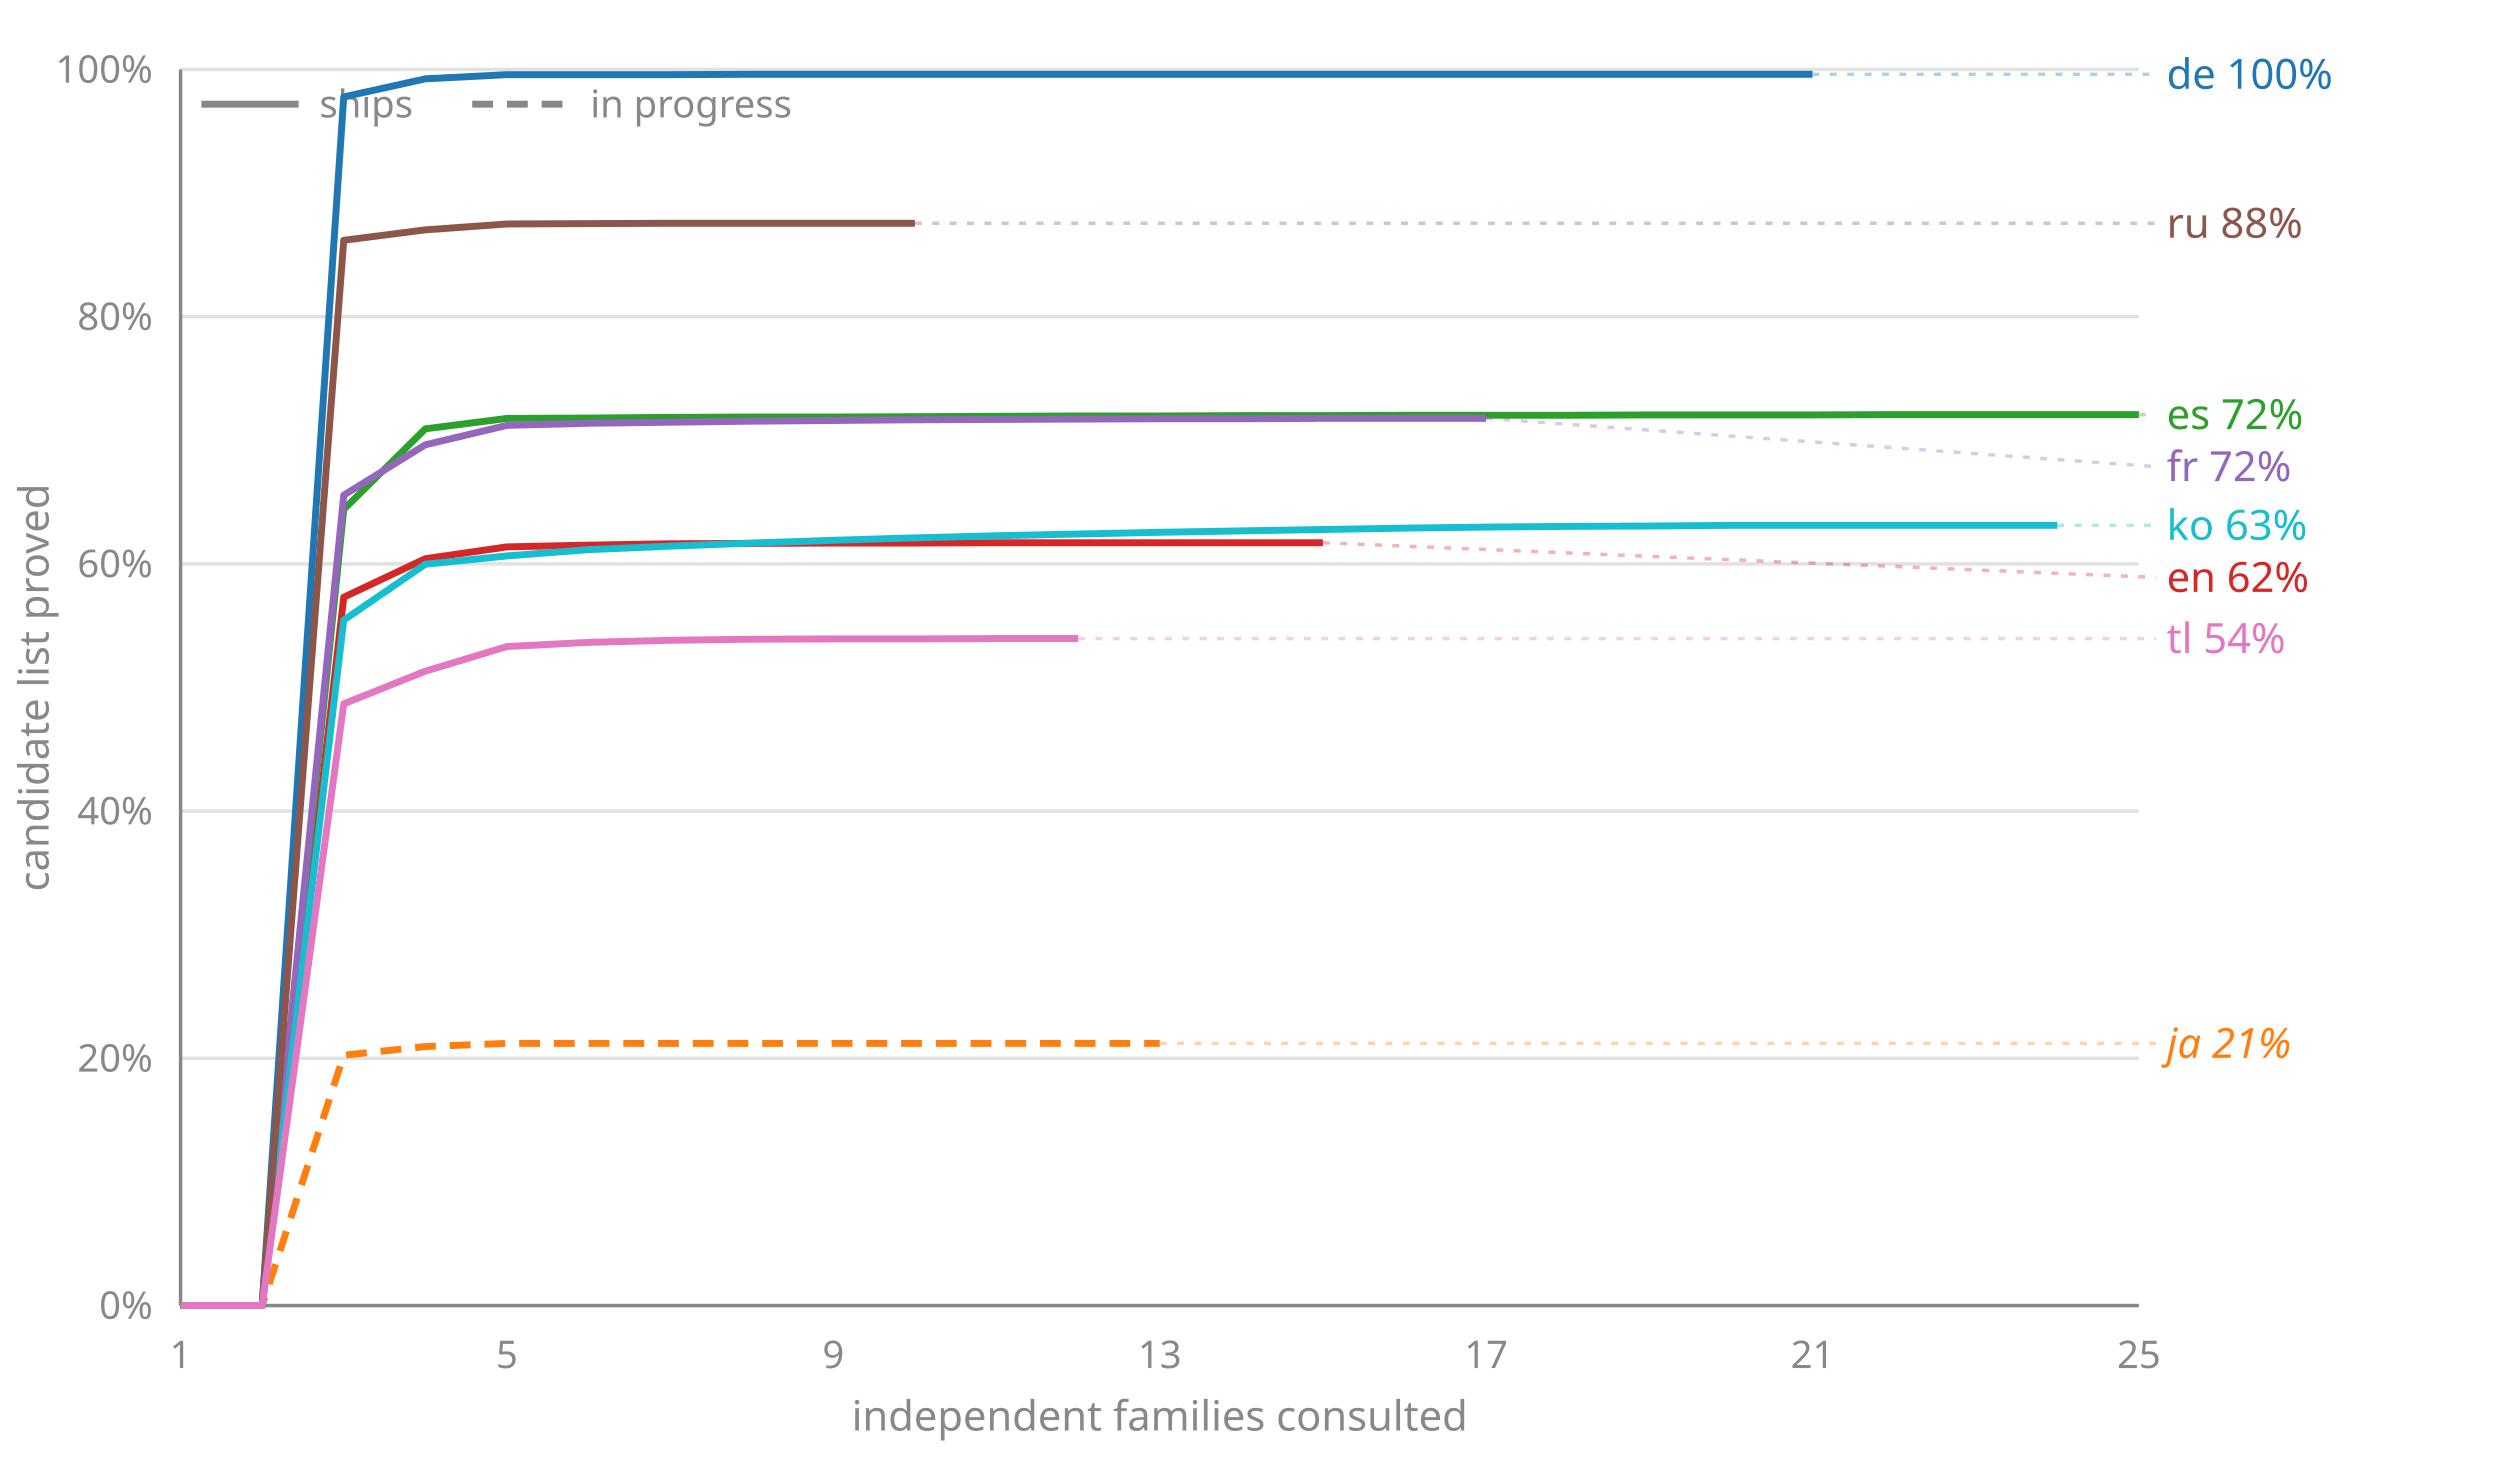
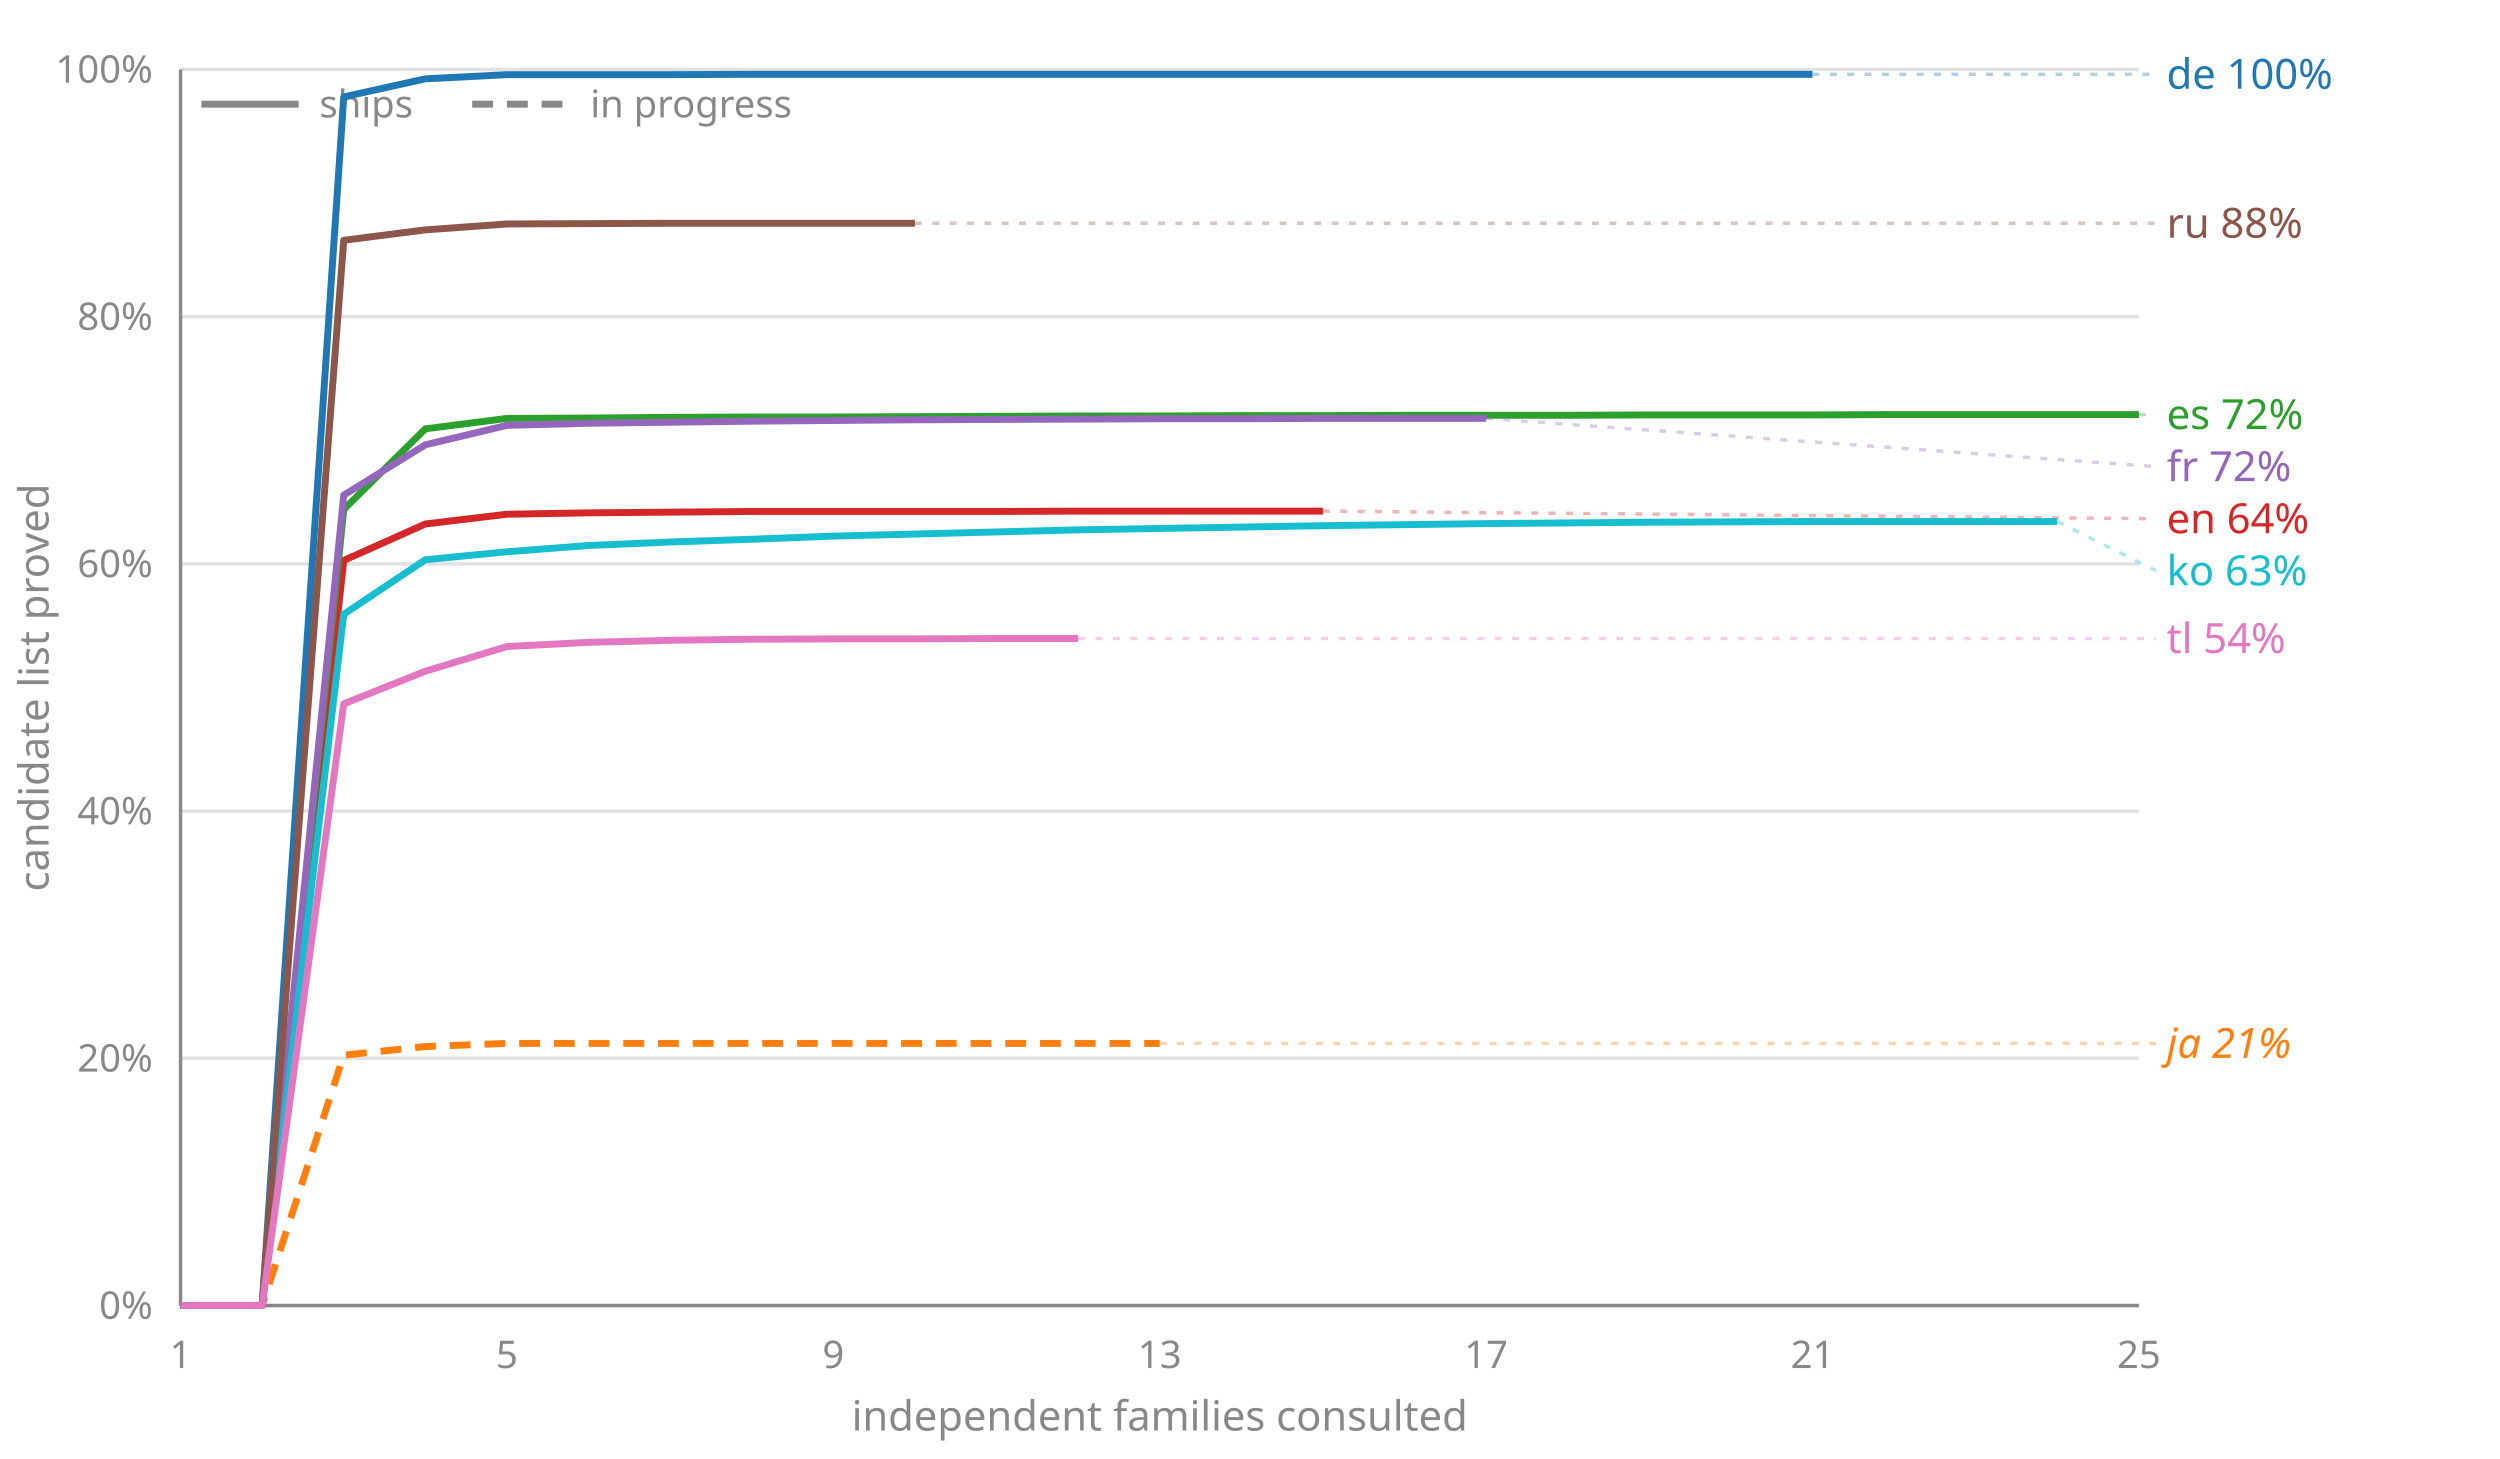
<svg xmlns="http://www.w3.org/2000/svg" width="720" height="420" viewBox="0 0 720 420" font-family="system-ui, sans-serif">
  <line x1="52" y1="376.0" x2="616" y2="376.0" stroke="#888" stroke-opacity="0.25" />
  <text x="44" y="376.0" fill="#888" font-size="11" text-anchor="end" dominant-baseline="middle">0%</text>
  <line x1="52" y1="304.8" x2="616" y2="304.8" stroke="#888" stroke-opacity="0.25" />
  <text x="44" y="304.8" fill="#888" font-size="11" text-anchor="end" dominant-baseline="middle">20%</text>
  <line x1="52" y1="233.6" x2="616" y2="233.6" stroke="#888" stroke-opacity="0.25" />
  <text x="44" y="233.6" fill="#888" font-size="11" text-anchor="end" dominant-baseline="middle">40%</text>
  <line x1="52" y1="162.4" x2="616" y2="162.4" stroke="#888" stroke-opacity="0.25" />
  <text x="44" y="162.4" fill="#888" font-size="11" text-anchor="end" dominant-baseline="middle">60%</text>
  <line x1="52" y1="91.2" x2="616" y2="91.2" stroke="#888" stroke-opacity="0.25" />
  <text x="44" y="91.2" fill="#888" font-size="11" text-anchor="end" dominant-baseline="middle">80%</text>
  <line x1="52" y1="20.0" x2="616" y2="20.0" stroke="#888" stroke-opacity="0.25" />
  <text x="44" y="20.0" fill="#888" font-size="11" text-anchor="end" dominant-baseline="middle">100%</text>
  <line x1="52" y1="20" x2="52" y2="376" stroke="#888" />
  <line x1="52" y1="376" x2="616" y2="376" stroke="#888" />
  <text x="52.0" y="394" fill="#888" font-size="11" text-anchor="middle">1</text>
  <text x="146.0" y="394" fill="#888" font-size="11" text-anchor="middle">5</text>
  <text x="240.0" y="394" fill="#888" font-size="11" text-anchor="middle">9</text>
  <text x="334.0" y="394" fill="#888" font-size="11" text-anchor="middle">13</text>
  <text x="428.0" y="394" fill="#888" font-size="11" text-anchor="middle">17</text>
  <text x="522.0" y="394" fill="#888" font-size="11" text-anchor="middle">21</text>
  <text x="616.0" y="394" fill="#888" font-size="11" text-anchor="middle">25</text>
  <text x="334" y="412" fill="#888" font-size="12" text-anchor="middle">independent families consulted</text>
  <text x="14" y="198" fill="#888" font-size="12" text-anchor="middle" transform="rotate(-90 14 198)">candidate list proved</text>
  <line x1="58" y1="30" x2="86" y2="30" stroke="#888" stroke-width="2" />
  <text x="92" y="30" fill="#888" font-size="11" dominant-baseline="middle">ships</text>
  <line x1="136" y1="30" x2="164" y2="30" stroke="#888" stroke-width="2" stroke-dasharray="6 4" />
  <text x="170" y="30" fill="#888" font-size="11" dominant-baseline="middle">in progress</text>
  <polyline points="52.0,376.0 75.5,376.0 99.0,27.9 122.5,22.7 146.0,21.5 169.5,21.5 193.0,21.5 216.5,21.4 240.0,21.4 263.5,21.4 287.0,21.4 310.5,21.4 334.0,21.4 357.5,21.4 381.0,21.4 404.5,21.4 428.0,21.4 451.5,21.4 475.0,21.4 498.5,21.4 522.0,21.4" fill="none" stroke="#1f77b4" stroke-width="2" stroke-linejoin="round" />
  <line x1="522.0" y1="21.4" x2="621" y2="21.4" stroke="#1f77b4" stroke-opacity="0.35" stroke-dasharray="2 3" />
  <text x="624" y="21.4" fill="#1f77b4" font-size="12" dominant-baseline="middle">de 100%</text>
-   <polyline points="52.0,376.0 75.5,376.0 99.0,172.0 122.5,160.9 146.0,157.5 169.5,157.0 193.0,156.6 216.5,156.5 240.0,156.4 263.5,156.4 287.0,156.3 310.5,156.3 334.0,156.3 357.5,156.3 381.0,156.3" fill="none" stroke="#d62728" stroke-width="2" stroke-linejoin="round" />
-   <line x1="381.0" y1="156.3" x2="621" y2="166.3" stroke="#d62728" stroke-opacity="0.35" stroke-dasharray="2 3" />
-   <text x="624" y="166.3" fill="#d62728" font-size="12" dominant-baseline="middle">en 62%</text>
+   <polyline points="52.0,376.0 75.5,376.0 99.0,161.4 122.5,150.9 146.0,148.1 169.5,147.7 193.0,147.5 216.5,147.3 240.0,147.3 263.5,147.3 287.0,147.3 310.5,147.2 334.0,147.2 357.5,147.2 381.0,147.2" fill="none" stroke="#d62728" stroke-width="2" stroke-linejoin="round" />
+   <line x1="381.0" y1="147.2" x2="621" y2="149.4" stroke="#d62728" stroke-opacity="0.35" stroke-dasharray="2 3" />
+   <text x="624" y="149.4" fill="#d62728" font-size="12" dominant-baseline="middle">en 64%</text>
  <polyline points="52.0,376.0 75.5,376.0 99.0,146.7 122.5,123.5 146.0,120.5 169.5,120.4 193.0,120.2 216.5,120.1 240.0,120.1 263.5,120.0 287.0,119.9 310.5,119.8 334.0,119.8 357.5,119.7 381.0,119.7 404.5,119.6 428.0,119.6 451.5,119.6 475.0,119.5 498.5,119.5 522.0,119.5 545.5,119.4 569.0,119.4 592.5,119.4 616.0,119.4" fill="none" stroke="#2ca02c" stroke-width="2" stroke-linejoin="round" />
  <line x1="616.0" y1="119.4" x2="621" y2="119.4" stroke="#2ca02c" stroke-opacity="0.35" stroke-dasharray="2 3" />
  <text x="624" y="119.4" fill="#2ca02c" font-size="12" dominant-baseline="middle">es 72%</text>
  <polyline points="52.0,376.0 75.5,376.0 99.0,142.6 122.5,128.1 146.0,122.5 169.5,121.9 193.0,121.6 216.5,121.3 240.0,121.1 263.5,120.9 287.0,120.8 310.5,120.7 334.0,120.6 357.5,120.6 381.0,120.5 404.5,120.5 428.0,120.5" fill="none" stroke="#9467bd" stroke-width="2" stroke-linejoin="round" />
  <line x1="428.0" y1="120.5" x2="621" y2="134.4" stroke="#9467bd" stroke-opacity="0.35" stroke-dasharray="2 3" />
  <text x="624" y="134.4" fill="#9467bd" font-size="12" dominant-baseline="middle">fr 72%</text>
  <polyline points="52.0,376.0 75.5,376.0 99.0,303.9 122.5,301.4 146.0,300.5 169.5,300.5 193.0,300.5 216.5,300.5 240.0,300.5 263.5,300.5 287.0,300.5 310.5,300.5 334.0,300.5" fill="none" stroke="#ff7f0e" stroke-width="2" stroke-linejoin="round" stroke-dasharray="6 4" />
  <line x1="334.0" y1="300.5" x2="621" y2="300.5" stroke="#ff7f0e" stroke-opacity="0.35" stroke-dasharray="2 3" />
  <text x="624" y="300.5" fill="#ff7f0e" font-size="12" dominant-baseline="middle" font-style="italic">ja 21%</text>
-   <polyline points="52.0,376.0 75.5,376.0 99.0,178.6 122.5,162.5 146.0,160.1 169.5,158.3 193.0,157.3 216.5,156.4 240.0,155.6 263.5,154.9 287.0,154.3 310.5,153.8 334.0,153.3 357.5,152.9 381.0,152.5 404.5,152.1 428.0,151.8 451.5,151.6 475.0,151.5 498.5,151.3 522.0,151.3 545.5,151.3 569.0,151.3 592.5,151.3" fill="none" stroke="#17becf" stroke-width="2" stroke-linejoin="round" />
-   <line x1="592.5" y1="151.3" x2="621" y2="151.3" stroke="#17becf" stroke-opacity="0.35" stroke-dasharray="2 3" />
-   <text x="624" y="151.3" fill="#17becf" font-size="12" dominant-baseline="middle">ko 63%</text>
+   <polyline points="52.0,376.0 75.5,376.0 99.0,176.9 122.5,161.2 146.0,158.9 169.5,157.1 193.0,156.1 216.5,155.3 240.0,154.4 263.5,153.8 287.0,153.2 310.5,152.6 334.0,152.2 357.5,151.8 381.0,151.4 404.5,151.1 428.0,150.8 451.5,150.6 475.0,150.4 498.5,150.3 522.0,150.2 545.5,150.2 569.0,150.2 592.5,150.2" fill="none" stroke="#17becf" stroke-width="2" stroke-linejoin="round" />
+   <line x1="592.5" y1="150.2" x2="621" y2="164.4" stroke="#17becf" stroke-opacity="0.35" stroke-dasharray="2 3" />
+   <text x="624" y="164.4" fill="#17becf" font-size="12" dominant-baseline="middle">ko 63%</text>
  <polyline points="52.0,376.0 75.5,376.0 99.0,69.2 122.5,66.2 146.0,64.5 169.5,64.4 193.0,64.3 216.5,64.3 240.0,64.3 263.5,64.3" fill="none" stroke="#8c564b" stroke-width="2" stroke-linejoin="round" />
  <line x1="263.5" y1="64.3" x2="621" y2="64.3" stroke="#8c564b" stroke-opacity="0.35" stroke-dasharray="2 3" />
  <text x="624" y="64.3" fill="#8c564b" font-size="12" dominant-baseline="middle">ru 88%</text>
  <polyline points="52.0,376.0 75.5,376.0 99.0,202.7 122.5,193.3 146.0,186.2 169.5,185.0 193.0,184.4 216.5,184.1 240.0,184.0 263.5,184.0 287.0,183.9 310.5,183.9" fill="none" stroke="#e377c2" stroke-width="2" stroke-linejoin="round" />
  <line x1="310.5" y1="183.9" x2="621" y2="183.9" stroke="#e377c2" stroke-opacity="0.35" stroke-dasharray="2 3" />
  <text x="624" y="183.9" fill="#e377c2" font-size="12" dominant-baseline="middle">tl 54%</text>
</svg>
